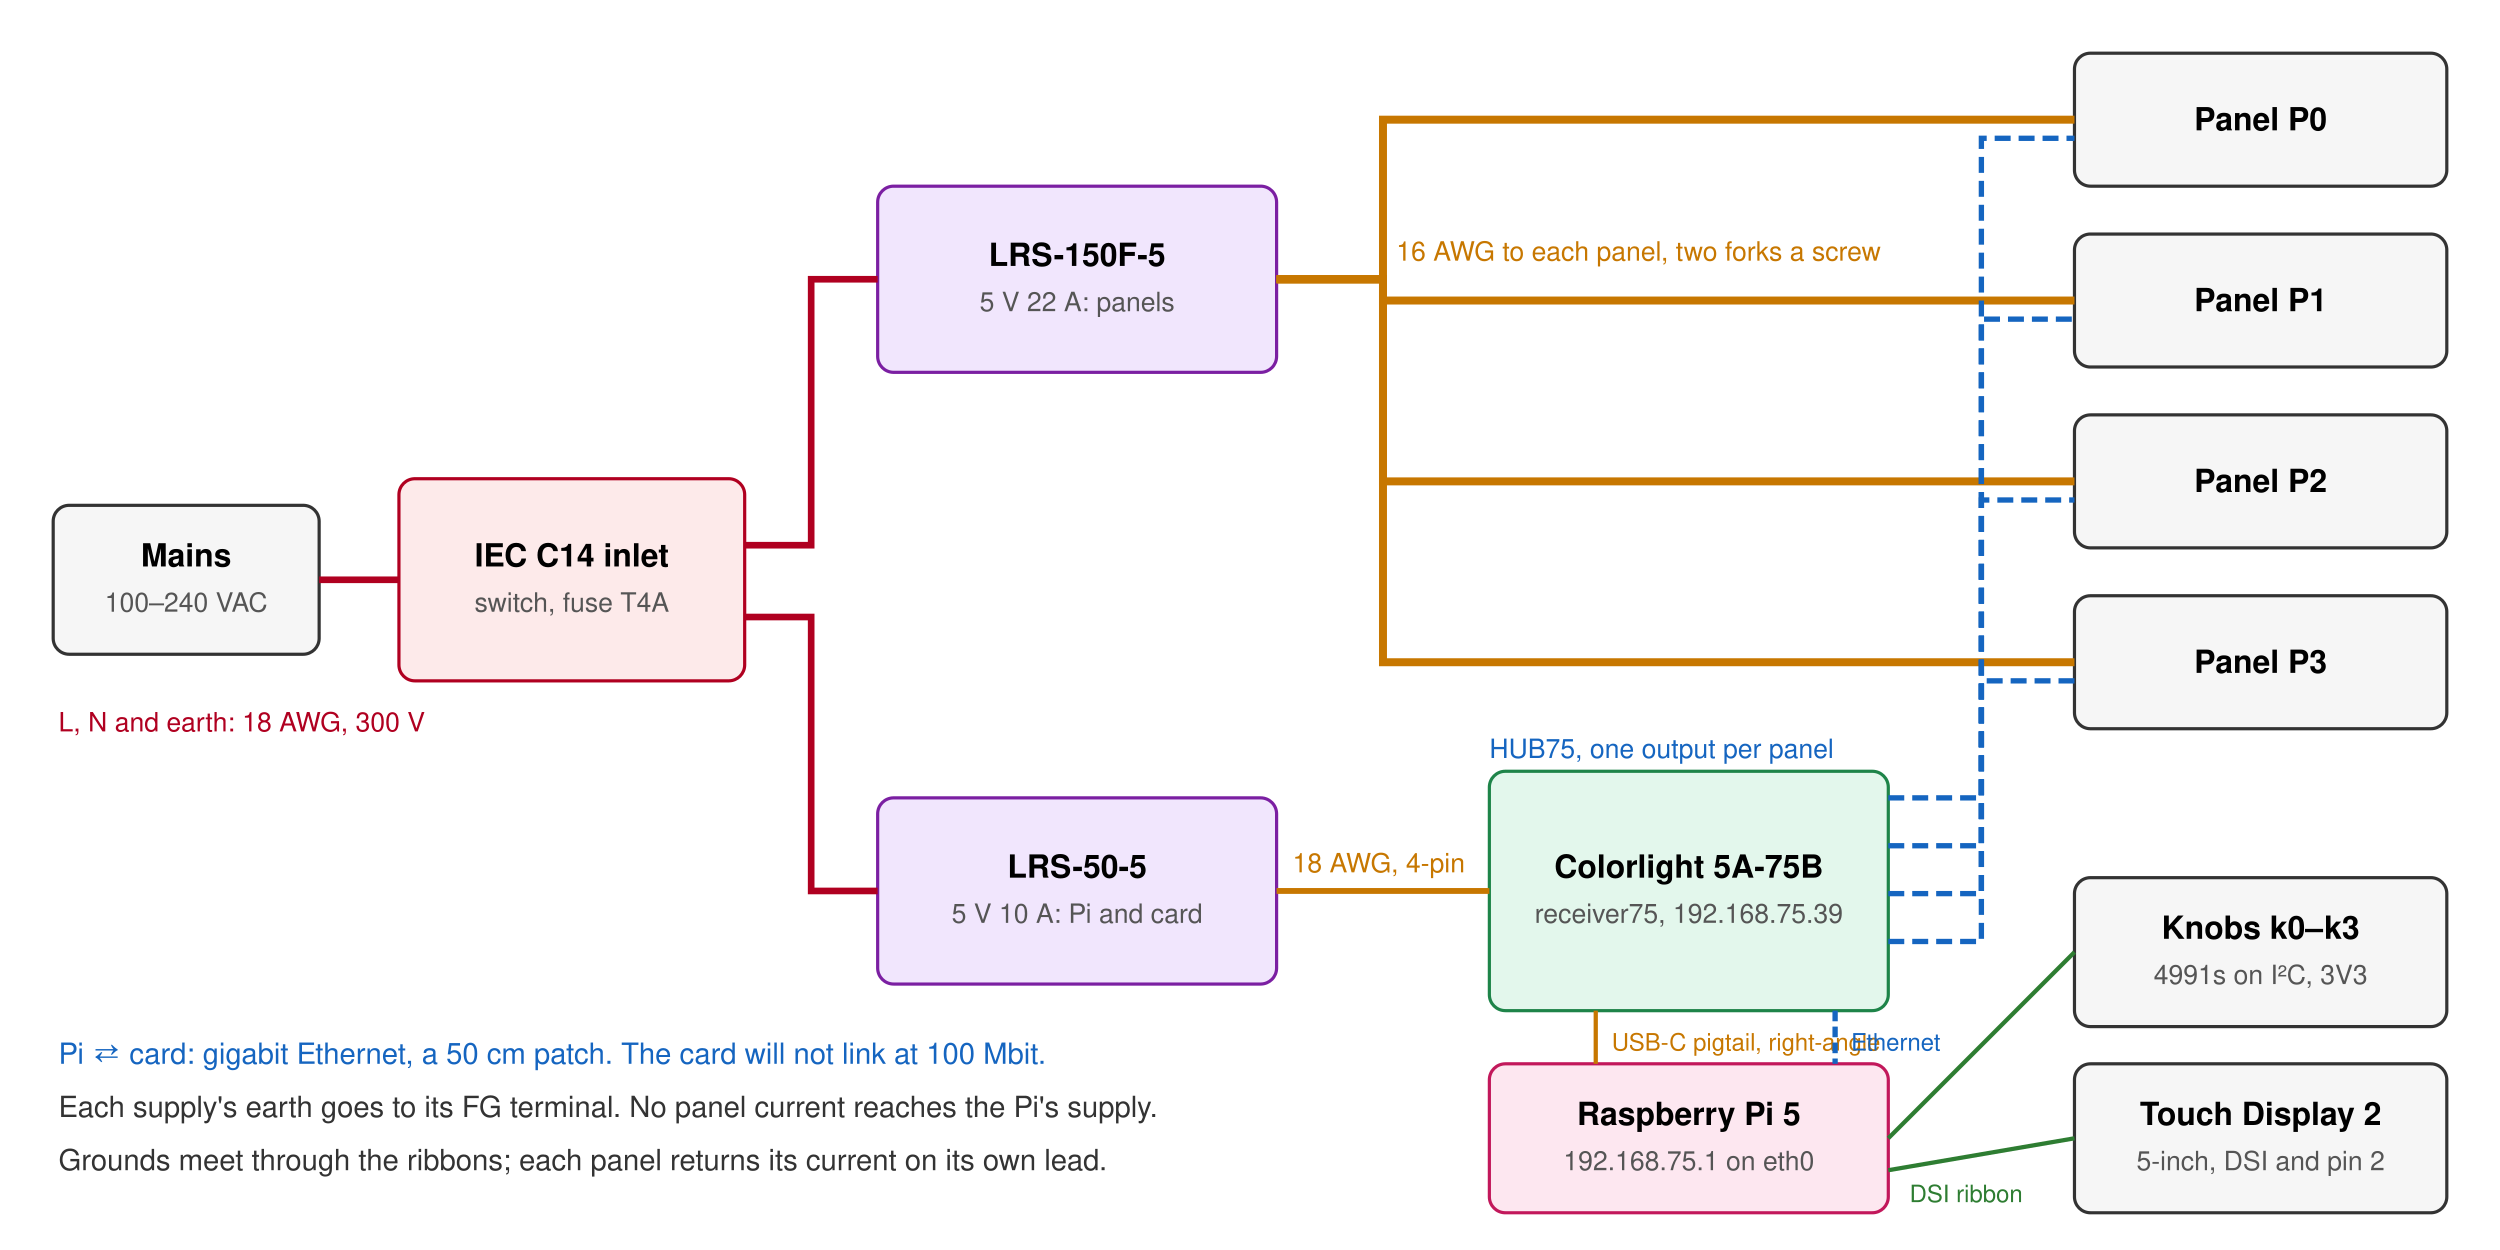
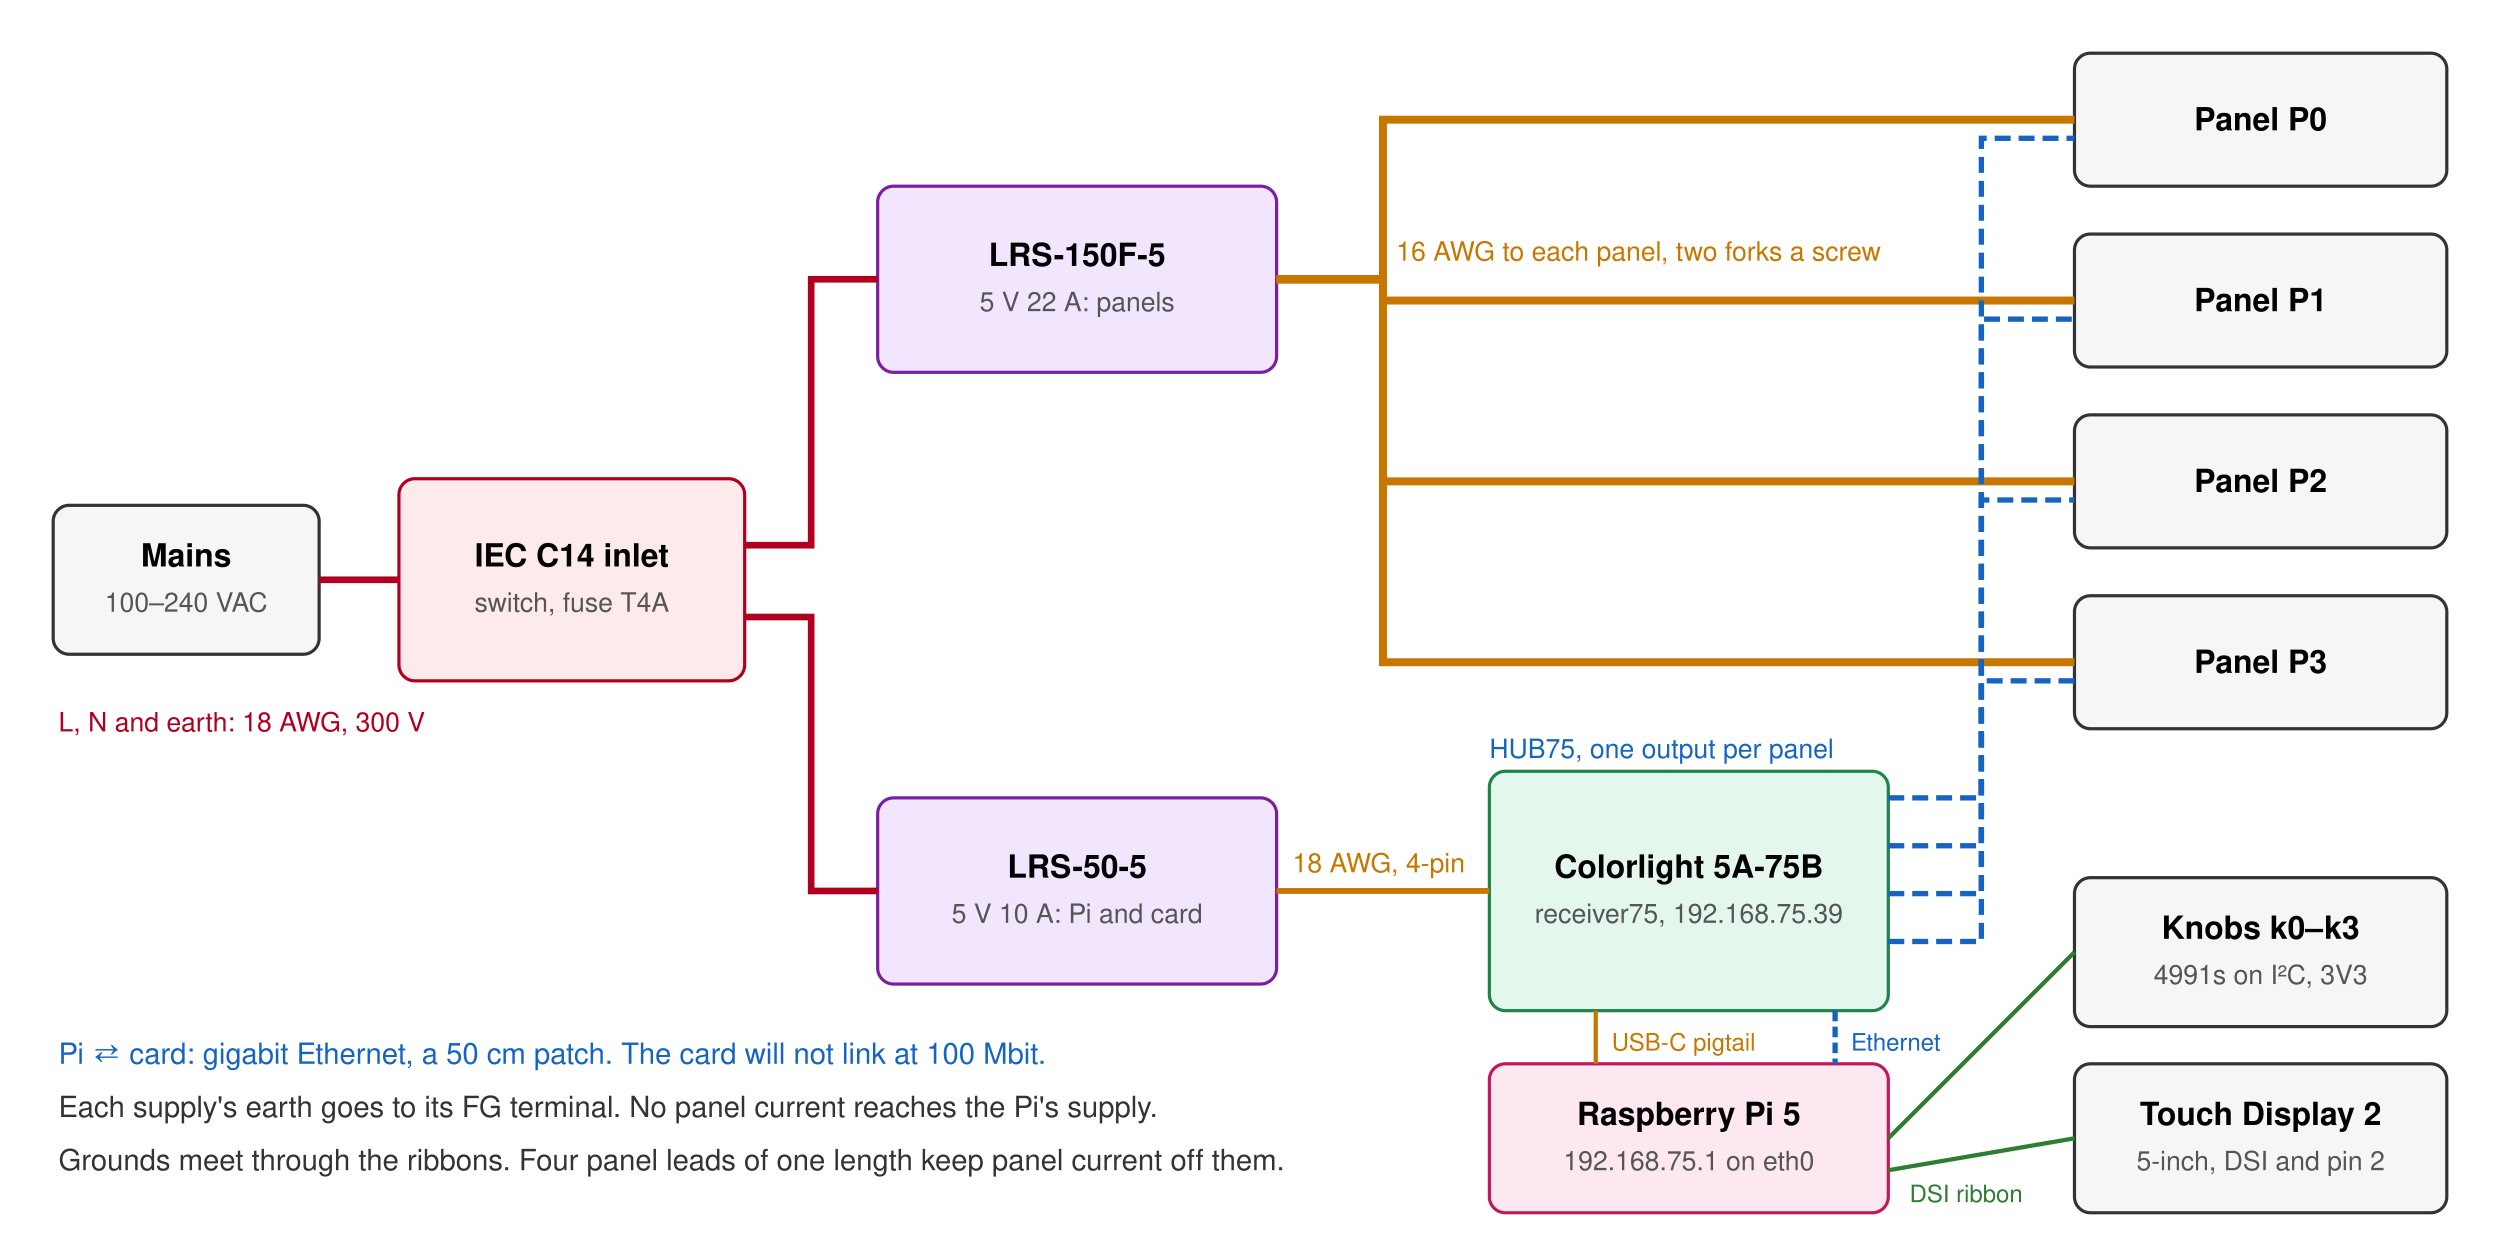
<svg xmlns="http://www.w3.org/2000/svg" viewBox="0 0 940 470" width="1504" height="752" font-family="Helvetica, Arial, sans-serif" font-size="12">
  <rect width="940" height="470" fill="#ffffff" />
  <rect x="20" y="190" width="100" height="56" rx="6" fill="#f6f6f6" stroke="#333" stroke-width="1.2" />
  <text x="70.0" y="213.0" text-anchor="middle" font-weight="bold">Mains</text>
  <text x="70.0" y="230.0" text-anchor="middle" font-size="10" fill="#555">100–240 VAC</text>
  <rect x="150" y="180" width="130" height="76" rx="6" fill="#fdeaea" stroke="#b00020" stroke-width="1.2" />
  <text x="215.0" y="213.0" text-anchor="middle" font-weight="bold">IEC C14 inlet</text>
  <text x="215.0" y="230.0" text-anchor="middle" font-size="10" fill="#555">switch, fuse T4A</text>
  <rect x="330" y="70" width="150" height="70" rx="6" fill="#f1e6fd" stroke="#7b1fa2" stroke-width="1.2" />
  <text x="405.0" y="100.0" text-anchor="middle" font-weight="bold">LRS-150F-5</text>
  <text x="405.0" y="117.0" text-anchor="middle" font-size="10" fill="#555">5 V 22 A: panels</text>
  <rect x="330" y="300" width="150" height="70" rx="6" fill="#f1e6fd" stroke="#7b1fa2" stroke-width="1.2" />
  <text x="405.0" y="330.0" text-anchor="middle" font-weight="bold">LRS-50-5</text>
  <text x="405.0" y="347.0" text-anchor="middle" font-size="10" fill="#555">5 V 10 A: Pi and card</text>
  <rect x="560" y="290" width="150" height="90" rx="6" fill="#e3f7ec" stroke="#1e8449" stroke-width="1.2" />
  <text x="635.0" y="330.0" text-anchor="middle" font-weight="bold">Colorlight 5A-75B</text>
  <text x="635.0" y="347.0" text-anchor="middle" font-size="10" fill="#555">receiver75, 192.168.75.39</text>
  <rect x="560" y="400" width="150" height="56" rx="6" fill="#fde7f0" stroke="#c2185b" stroke-width="1.2" />
  <text x="635.0" y="423.0" text-anchor="middle" font-weight="bold">Raspberry Pi 5</text>
  <text x="635.0" y="440.0" text-anchor="middle" font-size="10" fill="#555">192.168.75.1 on eth0</text>
  <rect x="780" y="20" width="140" height="50" rx="6" fill="#f6f6f6" stroke="#333" stroke-width="1.2" />
  <text x="850.0" y="49.0" text-anchor="middle" font-weight="bold">Panel P0</text>
  <rect x="780" y="88" width="140" height="50" rx="6" fill="#f6f6f6" stroke="#333" stroke-width="1.2" />
  <text x="850.0" y="117.0" text-anchor="middle" font-weight="bold">Panel P1</text>
  <rect x="780" y="156" width="140" height="50" rx="6" fill="#f6f6f6" stroke="#333" stroke-width="1.2" />
  <text x="850.0" y="185.0" text-anchor="middle" font-weight="bold">Panel P2</text>
  <rect x="780" y="224" width="140" height="50" rx="6" fill="#f6f6f6" stroke="#333" stroke-width="1.2" />
  <text x="850.0" y="253.0" text-anchor="middle" font-weight="bold">Panel P3</text>
  <rect x="780" y="330" width="140" height="56" rx="6" fill="#f6f6f6" stroke="#333" stroke-width="1.2" />
  <text x="850.0" y="353.0" text-anchor="middle" font-weight="bold">Knobs k0–k3</text>
  <text x="850.0" y="370.0" text-anchor="middle" font-size="10" fill="#555">4991s on I²C, 3V3</text>
  <rect x="780" y="400" width="140" height="56" rx="6" fill="#f6f6f6" stroke="#333" stroke-width="1.2" />
  <text x="850.0" y="423.0" text-anchor="middle" font-weight="bold">Touch Display 2</text>
  <text x="850.0" y="440.0" text-anchor="middle" font-size="10" fill="#555">5-inch, DSI and pin 2</text>
  <polyline points="120,218 150,218" fill="none" stroke="#b00020" stroke-width="2.5" />
  <polyline points="280,205 305,205 305,105 330,105" fill="none" stroke="#b00020" stroke-width="2.5" />
  <polyline points="280,232 305,232 305,335 330,335" fill="none" stroke="#b00020" stroke-width="2.5" />
  <text x="22" y="275" font-size="10" fill="#b00020">L, N and earth: 18 AWG, 300 V</text>
  <polyline points="480,105 520,105 520,45 780,45" fill="none" stroke="#c77700" stroke-width="3" />
  <polyline points="480,105 520,105 520,113 780,113" fill="none" stroke="#c77700" stroke-width="3" />
  <polyline points="480,105 520,105 520,181 780,181" fill="none" stroke="#c77700" stroke-width="3" />
  <polyline points="480,105 520,105 520,249 780,249" fill="none" stroke="#c77700" stroke-width="3" />
  <text x="525" y="98" font-size="10" fill="#c77700">16 AWG to each panel, two forks a screw</text>
  <polyline points="480,335 560,335" fill="none" stroke="#c77700" stroke-width="2.2" />
  <text x="486" y="328" font-size="10" fill="#c77700">18 AWG, 4-pin</text>
  <polyline points="600,380 600,400" fill="none" stroke="#c77700" stroke-width="1.6" />
-   <text x="606" y="395" font-size="9" fill="#c77700">USB-C pigtail, right-angle</text>
+   <text x="606" y="395" font-size="9" fill="#c77700">USB-C pigtail</text>
  <polyline points="690,380 690,400" fill="none" stroke="#1565c0" stroke-width="2" stroke-dasharray="4 2" />
  <text x="696" y="395" font-size="9" fill="#1565c0">Ethernet</text>
  <polyline points="710,300 745,300 745,52 780,52" fill="none" stroke="#1565c0" stroke-width="2" stroke-dasharray="6 3" />
  <polyline points="710,318 745,318 745,120 780,120" fill="none" stroke="#1565c0" stroke-width="2" stroke-dasharray="6 3" />
  <polyline points="710,336 745,336 745,188 780,188" fill="none" stroke="#1565c0" stroke-width="2" stroke-dasharray="6 3" />
  <polyline points="710,354 745,354 745,256 780,256" fill="none" stroke="#1565c0" stroke-width="2" stroke-dasharray="6 3" />
  <text x="560" y="285" font-size="10" fill="#1565c0">HUB75, one output per panel</text>
  <polyline points="710,428 780,358" fill="none" stroke="#2e7d32" stroke-width="1.6" />
  <polyline points="710,440 780,428" fill="none" stroke="#2e7d32" stroke-width="1.6" />
  <text x="718" y="452" font-size="9" fill="#2e7d32">DSI ribbon</text>
  <text x="22" y="400" font-size="11" fill="#1565c0">Pi ⇄ card: gigabit Ethernet, a 50 cm patch. The card will not link at 100 Mbit.</text>
  <text x="22" y="420" font-size="11" fill="#333">Each supply's earth goes to its FG terminal. No panel current reaches the Pi's supply.</text>
-   <text x="22" y="440" font-size="11" fill="#333">Grounds meet through the ribbons; each panel returns its current on its own lead.</text>
+   <text x="22" y="440" font-size="11" fill="#333">Grounds meet through the ribbons. Four panel leads of one length keep panel current off them.</text>
</svg>
